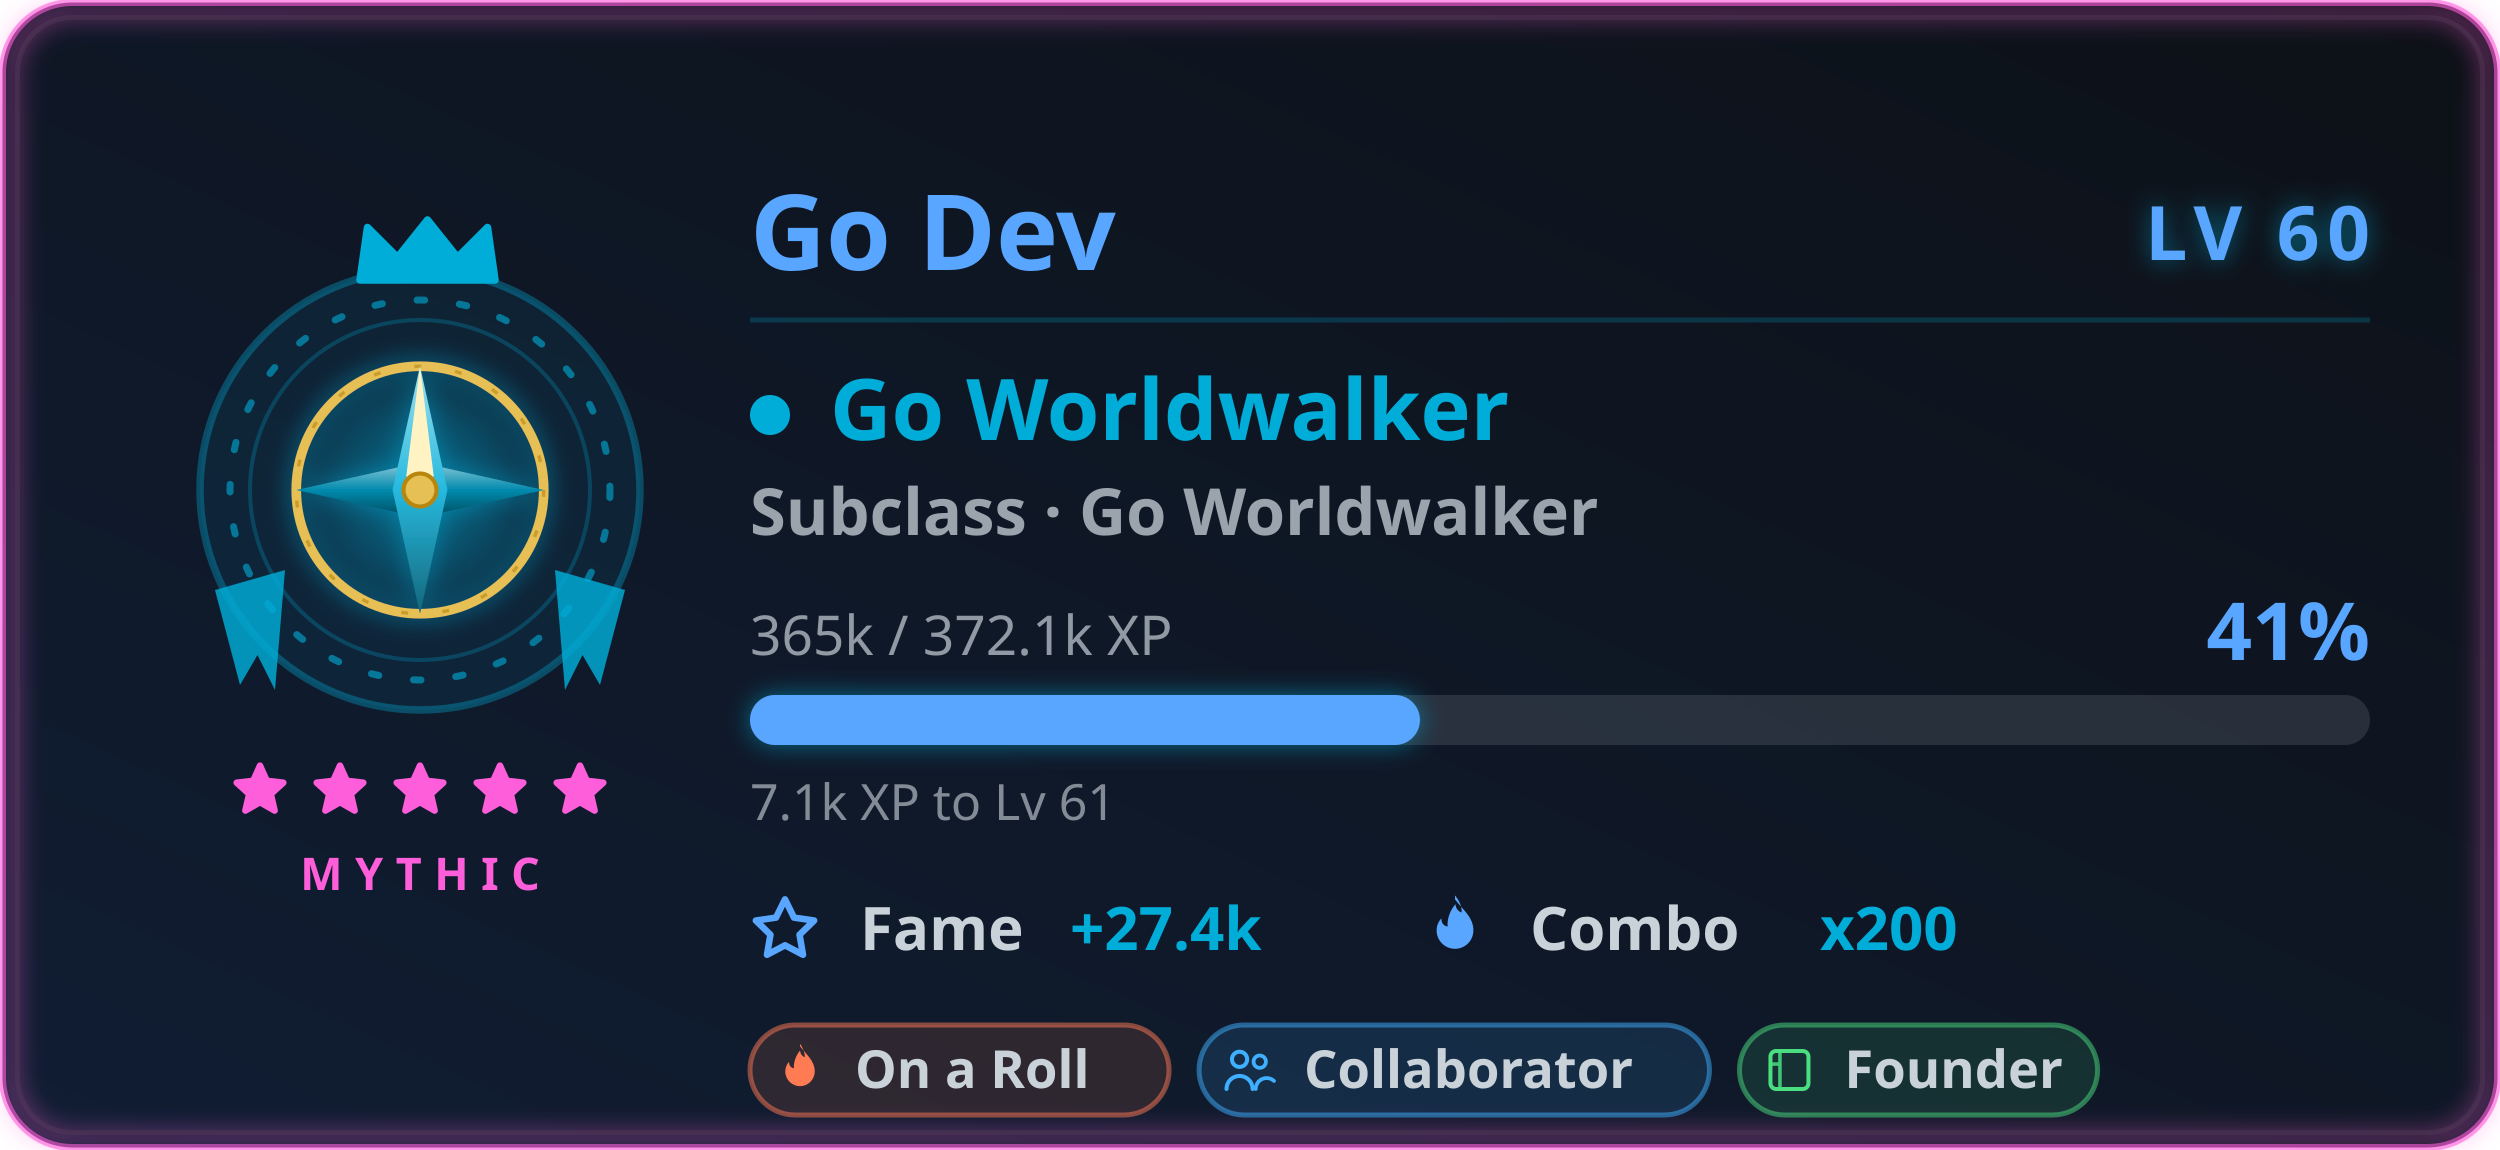
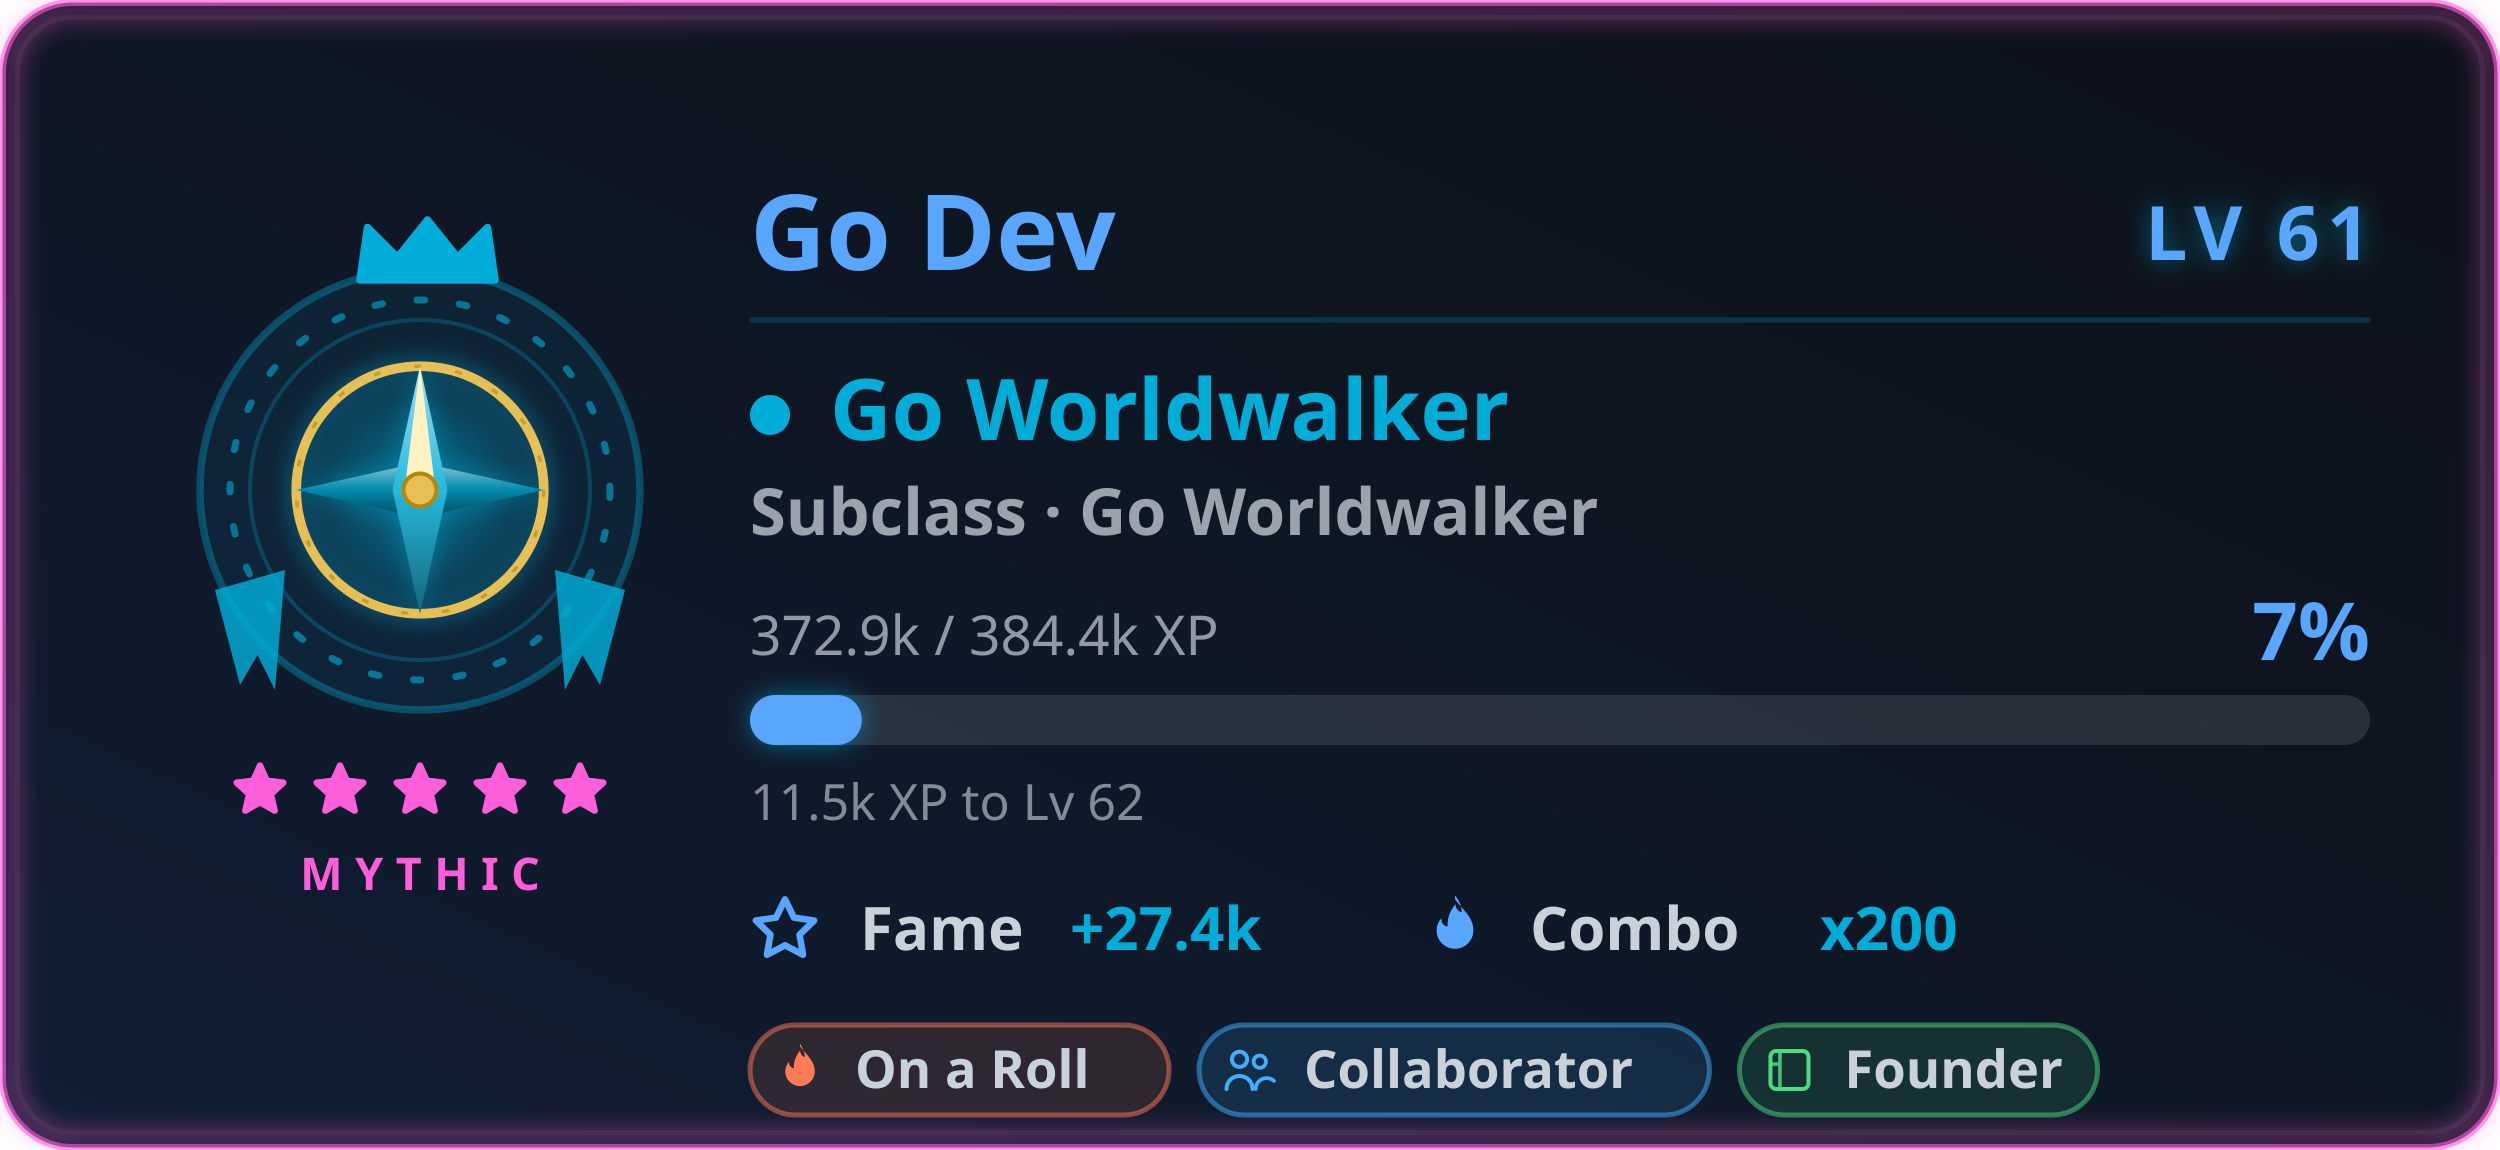
<svg xmlns="http://www.w3.org/2000/svg" width="500" height="230" viewBox="0 0 500 230" role="img" aria-labelledby="card-title-a11y card-desc-a11y">
  <style>
text { font-family: 'Segoe UI', Ubuntu, 'Helvetica Neue', sans-serif; }
.title { font-size: 18px; font-weight: 600; fill: #58a6ff; }
.title-icon { fill: #58a6ff; }
.icon { fill: #58a6ff; }


.gl-name { font-size: 21px; font-weight: 700; fill: #58a6ff; }
.gl-lvl { font-size: 15px; font-weight: 800; letter-spacing: 1.5px; fill: #58a6ff; }
.gl-class { font-size: 17px; font-weight: 700; fill: #00add8; }
.gl-sub { font-size: 13px; font-weight: 600; fill: #c9d1d9; opacity: 0.75; }
.gl-meta { font-size: 11px; fill: #c9d1d9; opacity: 0.7; }
.gl-pct { font-size: 16px; font-weight: 800; fill: #58a6ff; }
.gl-chip-label { font-size: 12px; font-weight: 600; fill: #c9d1d9; }
.gl-chip-value { font-size: 12px; font-weight: 800; fill: #00add8; }
.gl-hint { font-size: 10px; fill: #c9d1d9; opacity: 0.62; }
.gl-badge-label { font-size: 10.5px; font-weight: 600; }
.gl-rarity { font-size: 9px; font-weight: 700; letter-spacing: 2.5px; fill: #ff5edb; }

</style>
  <defs>
    <linearGradient id="card-bg" x1="0" y1="0" x2="1" y2="1" gradientTransform="rotate(90, 0.5, 0.5)">
      <stop offset="0.0%" stop-color="#0d1117" />
      <stop offset="100.0%" stop-color="#101d33" />
    </linearGradient>
    <filter id="card-glow" x="-50%" y="-50%" width="200%" height="200%">
      <feGaussianBlur in="SourceGraphic" stdDeviation="3" result="blur" />
      <feFlood flood-color="#58a6ff" flood-opacity="0.55" result="tint" />
      <feComposite in="tint" in2="blur" operator="in" result="softGlow" />
      <feMerge>
        <feMergeNode in="softGlow" />
        <feMergeNode in="SourceGraphic" />
      </feMerge>
    </filter>
    <filter id="gl-glow" x="-60%" y="-60%" width="220%" height="220%">
      <feGaussianBlur in="SourceGraphic" stdDeviation="2.4" result="b" />
      <feFlood flood-color="#00add8" flood-opacity="0.55" result="t" />
      <feComposite in="t" in2="b" operator="in" result="g" />
      <feMerge>
        <feMergeNode in="g" />
        <feMergeNode in="SourceGraphic" />
      </feMerge>
    </filter>
    <filter id="gl-rarity" x="-20%" y="-20%" width="140%" height="140%">
      <feGaussianBlur stdDeviation="2.4" />
    </filter>
  </defs>
  <rect x="0.5" y="0.5" width="499" height="229" rx="14" fill="url(#card-bg)" stroke="#ff5edb" stroke-width="1.4" stroke-opacity="0.6" />
  <rect x="3.5" y="3.5" width="493" height="223" rx="11" fill="none" stroke="#30363d" stroke-opacity="0.4" />
  <rect x="2" y="2" width="496" height="226" rx="13" fill="none" stroke="#ff5edb" stroke-width="3.5" stroke-opacity="0.4" filter="url(#gl-rarity)" />
  <g class="fade">
    <g class="">
      <g class="flourish">
        <g transform="translate(84,0)">
          <g transform="translate(0,98)" fill="#00add8" opacity="0.82">
            <path d="M27 16 L41 20 L36 39 L32.5 33 L29 40 Z" />
          </g>
        </g>
        <g transform="translate(84,0) scale(-1,1)">
          <g transform="translate(0,98)" fill="#00add8" opacity="0.82">
            <path d="M27 16 L41 20 L36 39 L32.5 33 L29 40 Z" />
          </g>
        </g>
      </g>
      <circle cx="84" cy="98" r="44" fill="#00add8" fill-opacity="0.08" stroke="#00add8" stroke-opacity="0.35" stroke-width="1.5" />
      <g class="">
        <circle cx="84" cy="98" r="38" fill="none" stroke="#00add8" stroke-opacity="0.6" stroke-width="1.4" stroke-dasharray="1.5 7" stroke-linecap="round" />
        <circle cx="84" cy="98" r="34" fill="none" stroke="#00add8" stroke-opacity="0.25" stroke-width="0.8" />
      </g>
      <g class="" filter="url(#gl-glow)">
        <svg class="" x="51" y="65" width="66" height="66" viewBox="0 0 48 48" aria-hidden="true">
          <defs>
            <radialGradient id="goHalo" cx="0.5" cy="0.5" r="0.5">
              <stop offset="0" stop-color="#00add8" stop-opacity="0.42" />
              <stop offset="1" stop-color="#00add8" stop-opacity="0" />
            </radialGradient>
            <linearGradient id="goStarA" x1="0" y1="0" x2="0" y2="1">
              <stop offset="0" stop-color="#9de0f0" />
              <stop offset="0.5" stop-color="#26b9de" />
              <stop offset="1" stop-color="#15667a" />
            </linearGradient>
            <linearGradient id="goStarB" x1="0" y1="0" x2="0" y2="1">
              <stop offset="0" stop-color="#8ccada" />
              <stop offset="0.5" stop-color="#008aad" />
              <stop offset="1" stop-color="#004c5f" />
            </linearGradient>
          </defs>
          <circle cx="24" cy="24" r="21" fill="url(#goHalo)" />
          <circle cx="24" cy="24" r="18" fill="none" stroke="#e6bf55" stroke-width="1.4" />
          <circle cx="24" cy="24" r="18" fill="none" stroke="#b8860b" stroke-width="0.5" stroke-dasharray="1 5" opacity="0.6" />
          <path d="M6 24 L24 20 L42 24 L24 28 Z" fill="url(#goStarB)" />
          <path d="M24 6 L28 24 L24 42 L20 24 Z" fill="url(#goStarA)" />
          <path d="M24 6 L26 22 L24 24 L22 22 Z" fill="#fff3c4" />
          <circle cx="24" cy="24" r="2.4" fill="#e6bf55" stroke="#b8860b" stroke-width="0.6" />
        </svg>
      </g>
      <g transform="translate(69, 42.5) scale(1.5)">
        <path d="M2 9 L3 2 L7 6 L11 1 L15 6 L19 2 L20 9 Z" fill="#00add8" stroke="#00add8" stroke-width="1" stroke-linejoin="round" />
      </g>
    </g>
    <g>
      <g class="" transform="translate(45.5, 151.5) scale(0.5416667)" fill="#ff5edb" stroke="#ff5edb" stroke-width="2.4" stroke-linejoin="round" stroke-linecap="round" opacity="1">
        <path d="M12 3 L14.5 8.6 L20.6 9.3 L16 13.5 L17.4 19.6 L12 16.5 L6.6 19.6 L8 13.5 L3.4 9.3 L9.5 8.6 Z" />
      </g>
      <g class="" transform="translate(61.5, 151.5) scale(0.5416667)" fill="#ff5edb" stroke="#ff5edb" stroke-width="2.4" stroke-linejoin="round" stroke-linecap="round" opacity="1">
        <path d="M12 3 L14.5 8.6 L20.6 9.3 L16 13.5 L17.4 19.6 L12 16.5 L6.6 19.6 L8 13.5 L3.4 9.3 L9.5 8.6 Z" />
      </g>
      <g class="" transform="translate(77.5, 151.5) scale(0.5416667)" fill="#ff5edb" stroke="#ff5edb" stroke-width="2.4" stroke-linejoin="round" stroke-linecap="round" opacity="1">
        <path d="M12 3 L14.5 8.6 L20.6 9.3 L16 13.5 L17.4 19.6 L12 16.5 L6.6 19.6 L8 13.5 L3.4 9.3 L9.5 8.6 Z" />
      </g>
      <g class="" transform="translate(93.5, 151.5) scale(0.5416667)" fill="#ff5edb" stroke="#ff5edb" stroke-width="2.4" stroke-linejoin="round" stroke-linecap="round" opacity="1">
        <path d="M12 3 L14.5 8.6 L20.6 9.3 L16 13.5 L17.4 19.6 L12 16.5 L6.6 19.6 L8 13.5 L3.4 9.3 L9.5 8.6 Z" />
      </g>
      <g class="" transform="translate(109.5, 151.5) scale(0.5416667)" fill="#ff5edb" stroke="#ff5edb" stroke-width="2.4" stroke-linejoin="round" stroke-linecap="round" opacity="1">
        <path d="M12 3 L14.5 8.6 L20.6 9.3 L16 13.5 L17.4 19.6 L12 16.5 L6.6 19.6 L8 13.5 L3.4 9.3 L9.5 8.6 Z" />
      </g>
    </g>
    <text class="gl-rarity" x="84" y="178" text-anchor="middle">MYTHIC</text>
  </g>
  <g class="fade" style="animation-delay:.15s">
    <text class="gl-name" x="150" y="54">Go Dev</text>
-     <text class="gl-lvl glow-pulse" x="474" y="52" text-anchor="end" filter="url(#gl-glow)">LV 60</text>
+     <text class="gl-lvl glow-pulse" x="474" y="52" text-anchor="end" filter="url(#gl-glow)">LV 61</text>
    <line x1="150" y1="64" x2="474" y2="64" stroke="#00add8" stroke-opacity="0.22" stroke-width="1" />
    <circle cx="154" cy="83" r="4" fill="#00add8" />
    <text class="gl-class" x="166" y="88">Go Worldwalker</text>
    <text class="gl-sub" x="150" y="107">Subclass · Go Worldwalker</text>
-     <text class="gl-meta" x="150" y="131">365k / 372.1k XP</text>
-     <text class="gl-pct " x="474" y="132" text-anchor="end">41%</text>
+     <text class="gl-meta" x="150" y="131">372.9k / 384.4k XP</text>
+     <text class="gl-pct " x="474" y="132" text-anchor="end">7%</text>
    <rect x="150" y="139" width="324" height="10" rx="5" fill="#c9d1d9" fill-opacity="0.14" />
-     <rect class="xp-fill " x="150" y="139" width="133.991" height="10" rx="5" fill="#58a6ff" filter="url(#gl-glow)" />
-     <text class="gl-hint" x="150" y="164">7.1k XP to Lv 61</text>
+     <rect class="xp-fill " x="150" y="139" width="22.364" height="10" rx="5" fill="#58a6ff" filter="url(#gl-glow)" />
+     <text class="gl-hint" x="150" y="164">11.5k XP to Lv 62</text>
    <g transform="translate(150, 190)">
      <svg class="icon" x="0" y="-11" width="14" height="14" viewBox="0 0 16 16" aria-hidden="true">
        <path fill-rule="evenodd" d="M8 .25a.75.75 0 0 1 .673.418l1.882 3.815 4.21.612a.75.75 0 0 1 .416 1.279l-3.046 2.97.719 4.192a.75.75 0 0 1-1.088.791L8 12.347l-3.766 1.98a.75.75 0 0 1-1.088-.79l.72-4.194L.818 6.374a.75.75 0 0 1 .416-1.28l4.21-.611L7.327.668A.75.75 0 0 1 8 .25zm0 2.445L6.615 5.5a.75.75 0 0 1-.564.41l-3.097.45 2.24 2.184a.75.75 0 0 1 .216.664l-.528 3.084 2.769-1.456a.75.75 0 0 1 .698 0l2.77 1.456-.53-3.084a.75.75 0 0 1 .216-.664l2.24-2.183-3.096-.45a.75.75 0 0 1-.564-.41L8 2.694v.001z" />
      </svg>
      <text class="gl-chip-label" x="22" y="0">Fame</text>
      <text class="gl-chip-value" x="64" y="0">+27.4k</text>
    </g>
    <g transform="translate(284, 190)">
      <svg class="icon" x="0" y="-11" width="14" height="14" viewBox="0 0 16 16" aria-hidden="true">
        <path fill-rule="evenodd" d="M8 1c1.7 2.3 4.2 4 4.2 7.1a4.2 4.2 0 0 1-8.4 0c0-1.1.4-2 1.1-2.8-.1 1 .5 1.8 1.4 1.9-.1-1.9.6-3.7 1.8-5.1.1 1 .6 1.6 1.4 1.9.1-1.4-.5-2.7-1.5-3.9z" />
      </svg>
      <text class="gl-chip-label" x="22" y="0">Combo</text>
      <text class="gl-chip-value" x="80" y="0">x200</text>
    </g>
  </g>
  <g class="fade" style="animation-delay:.2s">
    <g>
      <rect x="150" y="205" width="83.81" height="18" rx="9" fill="#ff7b54" fill-opacity="0.13" stroke="#ff7b54" stroke-opacity="0.5" stroke-width="1" />
      <g transform="translate(154.3, 208.3) scale(0.475)">
        <path d="M12 2c2.5 3.4 6.2 6 6.2 10.6a6.2 6.2 0 0 1-12.4 0c0-1.6.6-3 1.6-4.1-.1 1.5.8 2.6 2 2.8-.1-2.8.9-5.4 2.6-7.5.2 1.5.9 2.4 2.1 2.8-.2-2-.8-4-2.1-5.6Z" fill="#ff7b54" />
      </g>
      <text class="gl-badge-label" x="171" y="217.6" fill="#c9d1d9">On a Roll</text>
    </g>
    <g>
      <rect x="239.81" y="205" width="102.08" height="18" rx="9" fill="#3fb0ff" fill-opacity="0.13" stroke="#3fb0ff" stroke-opacity="0.5" stroke-width="1" />
      <g transform="translate(244.11, 208.3) scale(0.475)">
        <circle cx="8" cy="7.5" r="3.2" fill="none" stroke="#3fb0ff" stroke-width="1.7" />
        <path d="M2.5 20a5.5 5.5 0 0 1 11 0" fill="none" stroke="#3fb0ff" stroke-width="1.7" stroke-linecap="round" />
        <circle cx="16.5" cy="8.5" r="2.6" fill="none" stroke="#3fb0ff" stroke-width="1.6" />
        <path d="M14.8 20a4.6 4.6 0 0 1 7.7-3.4" fill="none" stroke="#3fb0ff" stroke-width="1.6" stroke-linecap="round" />
      </g>
      <text class="gl-badge-label" x="260.81" y="217.6" fill="#c9d1d9">Collaborator</text>
    </g>
    <g>
      <rect x="347.89" y="205" width="71.63" height="18" rx="9" fill="#4ade80" fill-opacity="0.13" stroke="#4ade80" stroke-opacity="0.5" stroke-width="1" />
      <g transform="translate(352.19, 208.3) scale(0.475)">
        <rect x="4" y="4" width="16" height="16" rx="2.4" fill="none" stroke="#4ade80" stroke-width="1.7" />
        <path d="M8 4v16 M4 9.5h4" fill="none" stroke="#4ade80" stroke-width="1.5" opacity="0.85" />
      </g>
      <text class="gl-badge-label" x="368.89" y="217.6" fill="#c9d1d9">Founder</text>
    </g>
  </g>
</svg>
